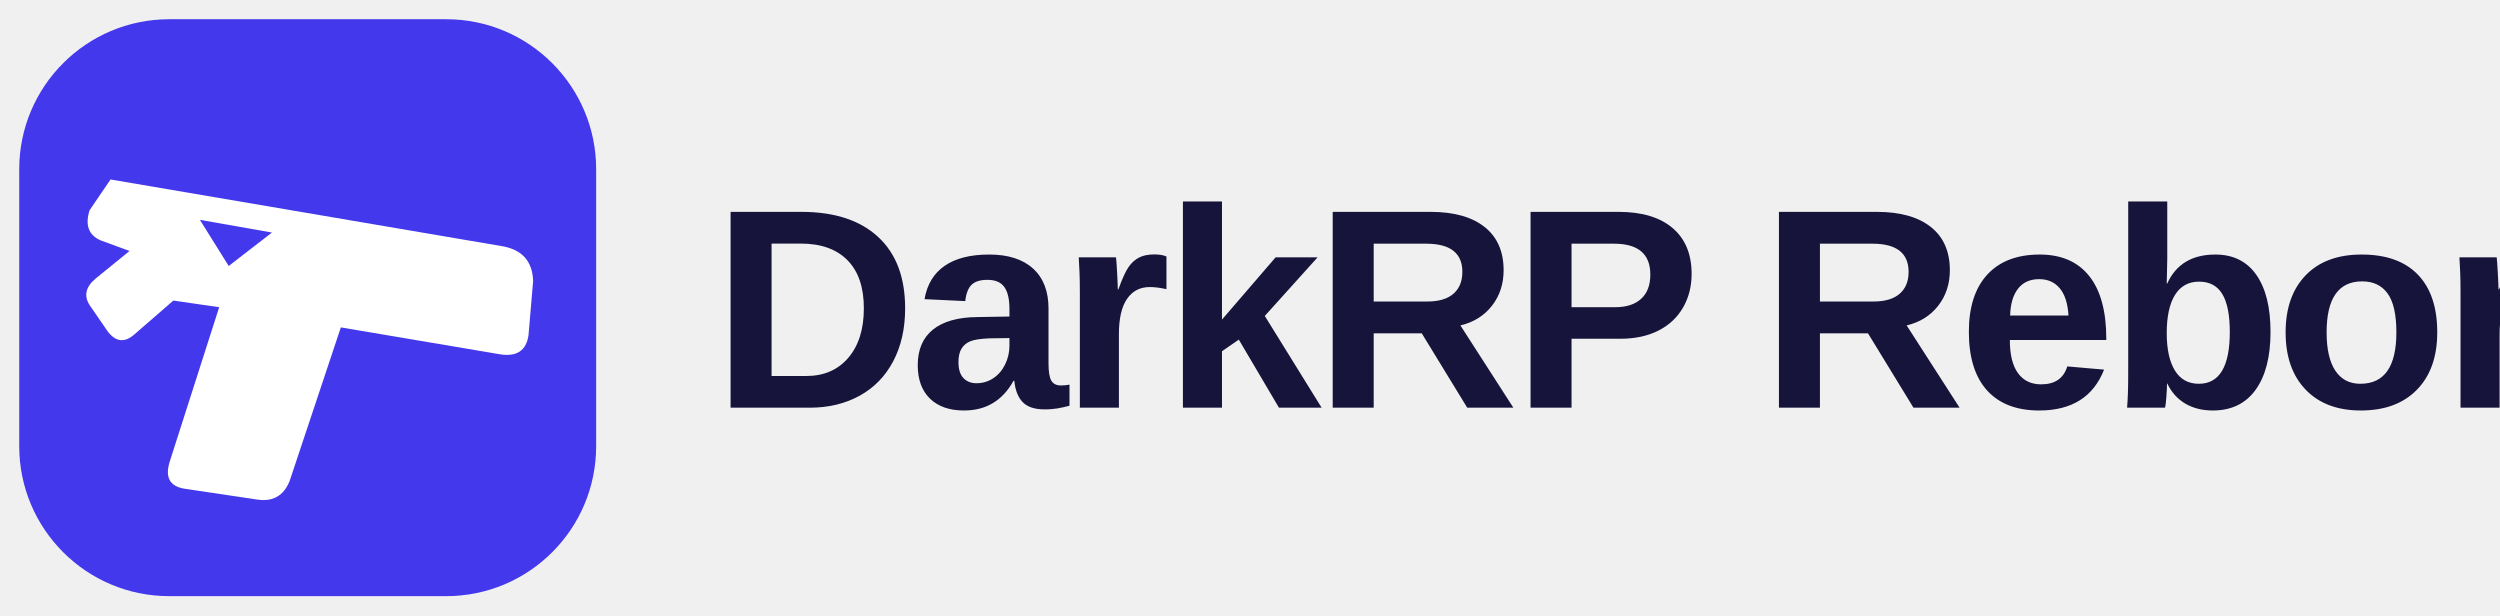
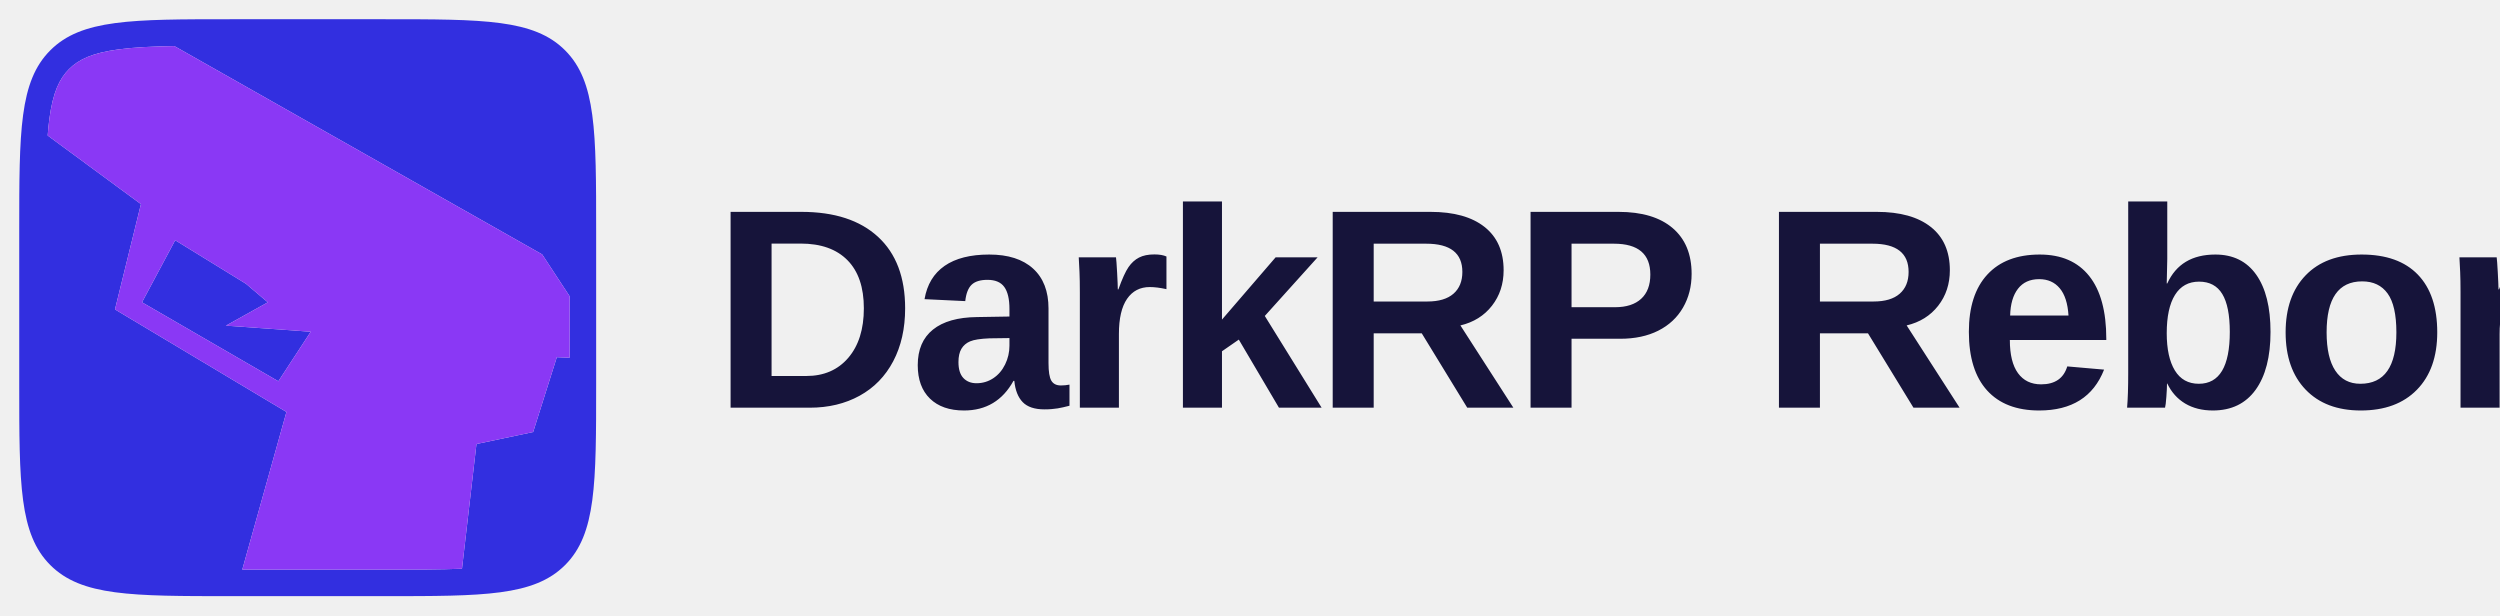
<svg xmlns="http://www.w3.org/2000/svg" viewBox="0 0 1300 320">
-   <rect x="10" y="10" width="300" height="300" rx="78" fill="#4338EB" />
-   <g transform="rotate(13 160 156)">
-     <path d="M46 118 L252 106 Q268 105 272 120 L276 148 Q277 160 264 161 L180 166 L172 250 Q170 262 158 263 L120 266 Q108 267 109 254 L116 170 L92 172 L76 194 Q70 202 62 195 L50 184 Q44 178 50 170 L64 152 L48 150 Q38 148 39 136 Z" fill="#ffffff" />
-     <path d="M96 128 L134 126 L116 148 Z" fill="#4338EB" />
+   <g transform="translate(10,10) scale(7.5)">
+     <path fill-rule="evenodd" clip-rule="evenodd" d="M2.155 2.155C0 4.309 0 7.777 0 14.713V25.287C0 32.223 0 35.691 2.155 37.845C4.309 40 7.777 40 14.713 40H25.287C32.223 40 35.691 40 37.845 37.845C40 35.691 40 32.223 40 25.287V14.713C40 7.777 40 4.309 37.845 2.155C35.691 0 32.223 0 25.287 0H14.713C7.777 0 4.309 0 2.155 2.155ZM38.161 19.207L36.256 16.305L10.753 1.86C9.208 1.887 7.948 1.949 6.886 2.092C5.087 2.334 4.134 2.776 3.455 3.455C2.776 4.134 2.334 5.087 2.092 6.886C2.043 7.253 2.003 7.645 1.971 8.064L8.437 12.82L6.638 20.12L18.527 27.23L15.463 38.161H25.287C27.461 38.161 29.229 38.159 30.699 38.099L31.703 29.451L35.632 28.621L37.274 23.433L38.161 23.468V19.207ZM17.966 25.102L8.512 19.627L10.813 15.323L15.719 18.342L17.233 19.627L14.332 21.244L20.21 21.667L17.966 25.102Z" fill="#322FE0" />
+     <path fill-rule="evenodd" clip-rule="evenodd" d="M36.256 16.305L38.161 19.207V23.468L37.274 23.433L35.632 28.621L31.703 29.451L30.699 38.099C29.229 38.159 27.461 38.161 25.287 38.161H15.463L18.527 27.23L6.638 20.12L8.437 12.82L1.971 8.064C2.003 7.645 2.043 7.253 2.092 6.886C2.334 5.087 2.776 4.134 3.455 3.455C4.134 2.776 5.087 2.334 6.886 2.092C7.948 1.949 9.208 1.887 10.753 1.86L36.256 16.305ZM8.512 19.627L17.966 25.102L20.21 21.667L14.332 21.244L17.233 19.627L15.719 18.342L10.813 15.323L8.512 19.627Z" fill="#8a38f5" />
  </g>
  <text x="370" y="212" font-family="Helvetica Neue, Arial, sans-serif" font-weight="800" font-size="148" letter-spacing="-4" fill="#16143A">DarkRP Reborn</text>
</svg>
